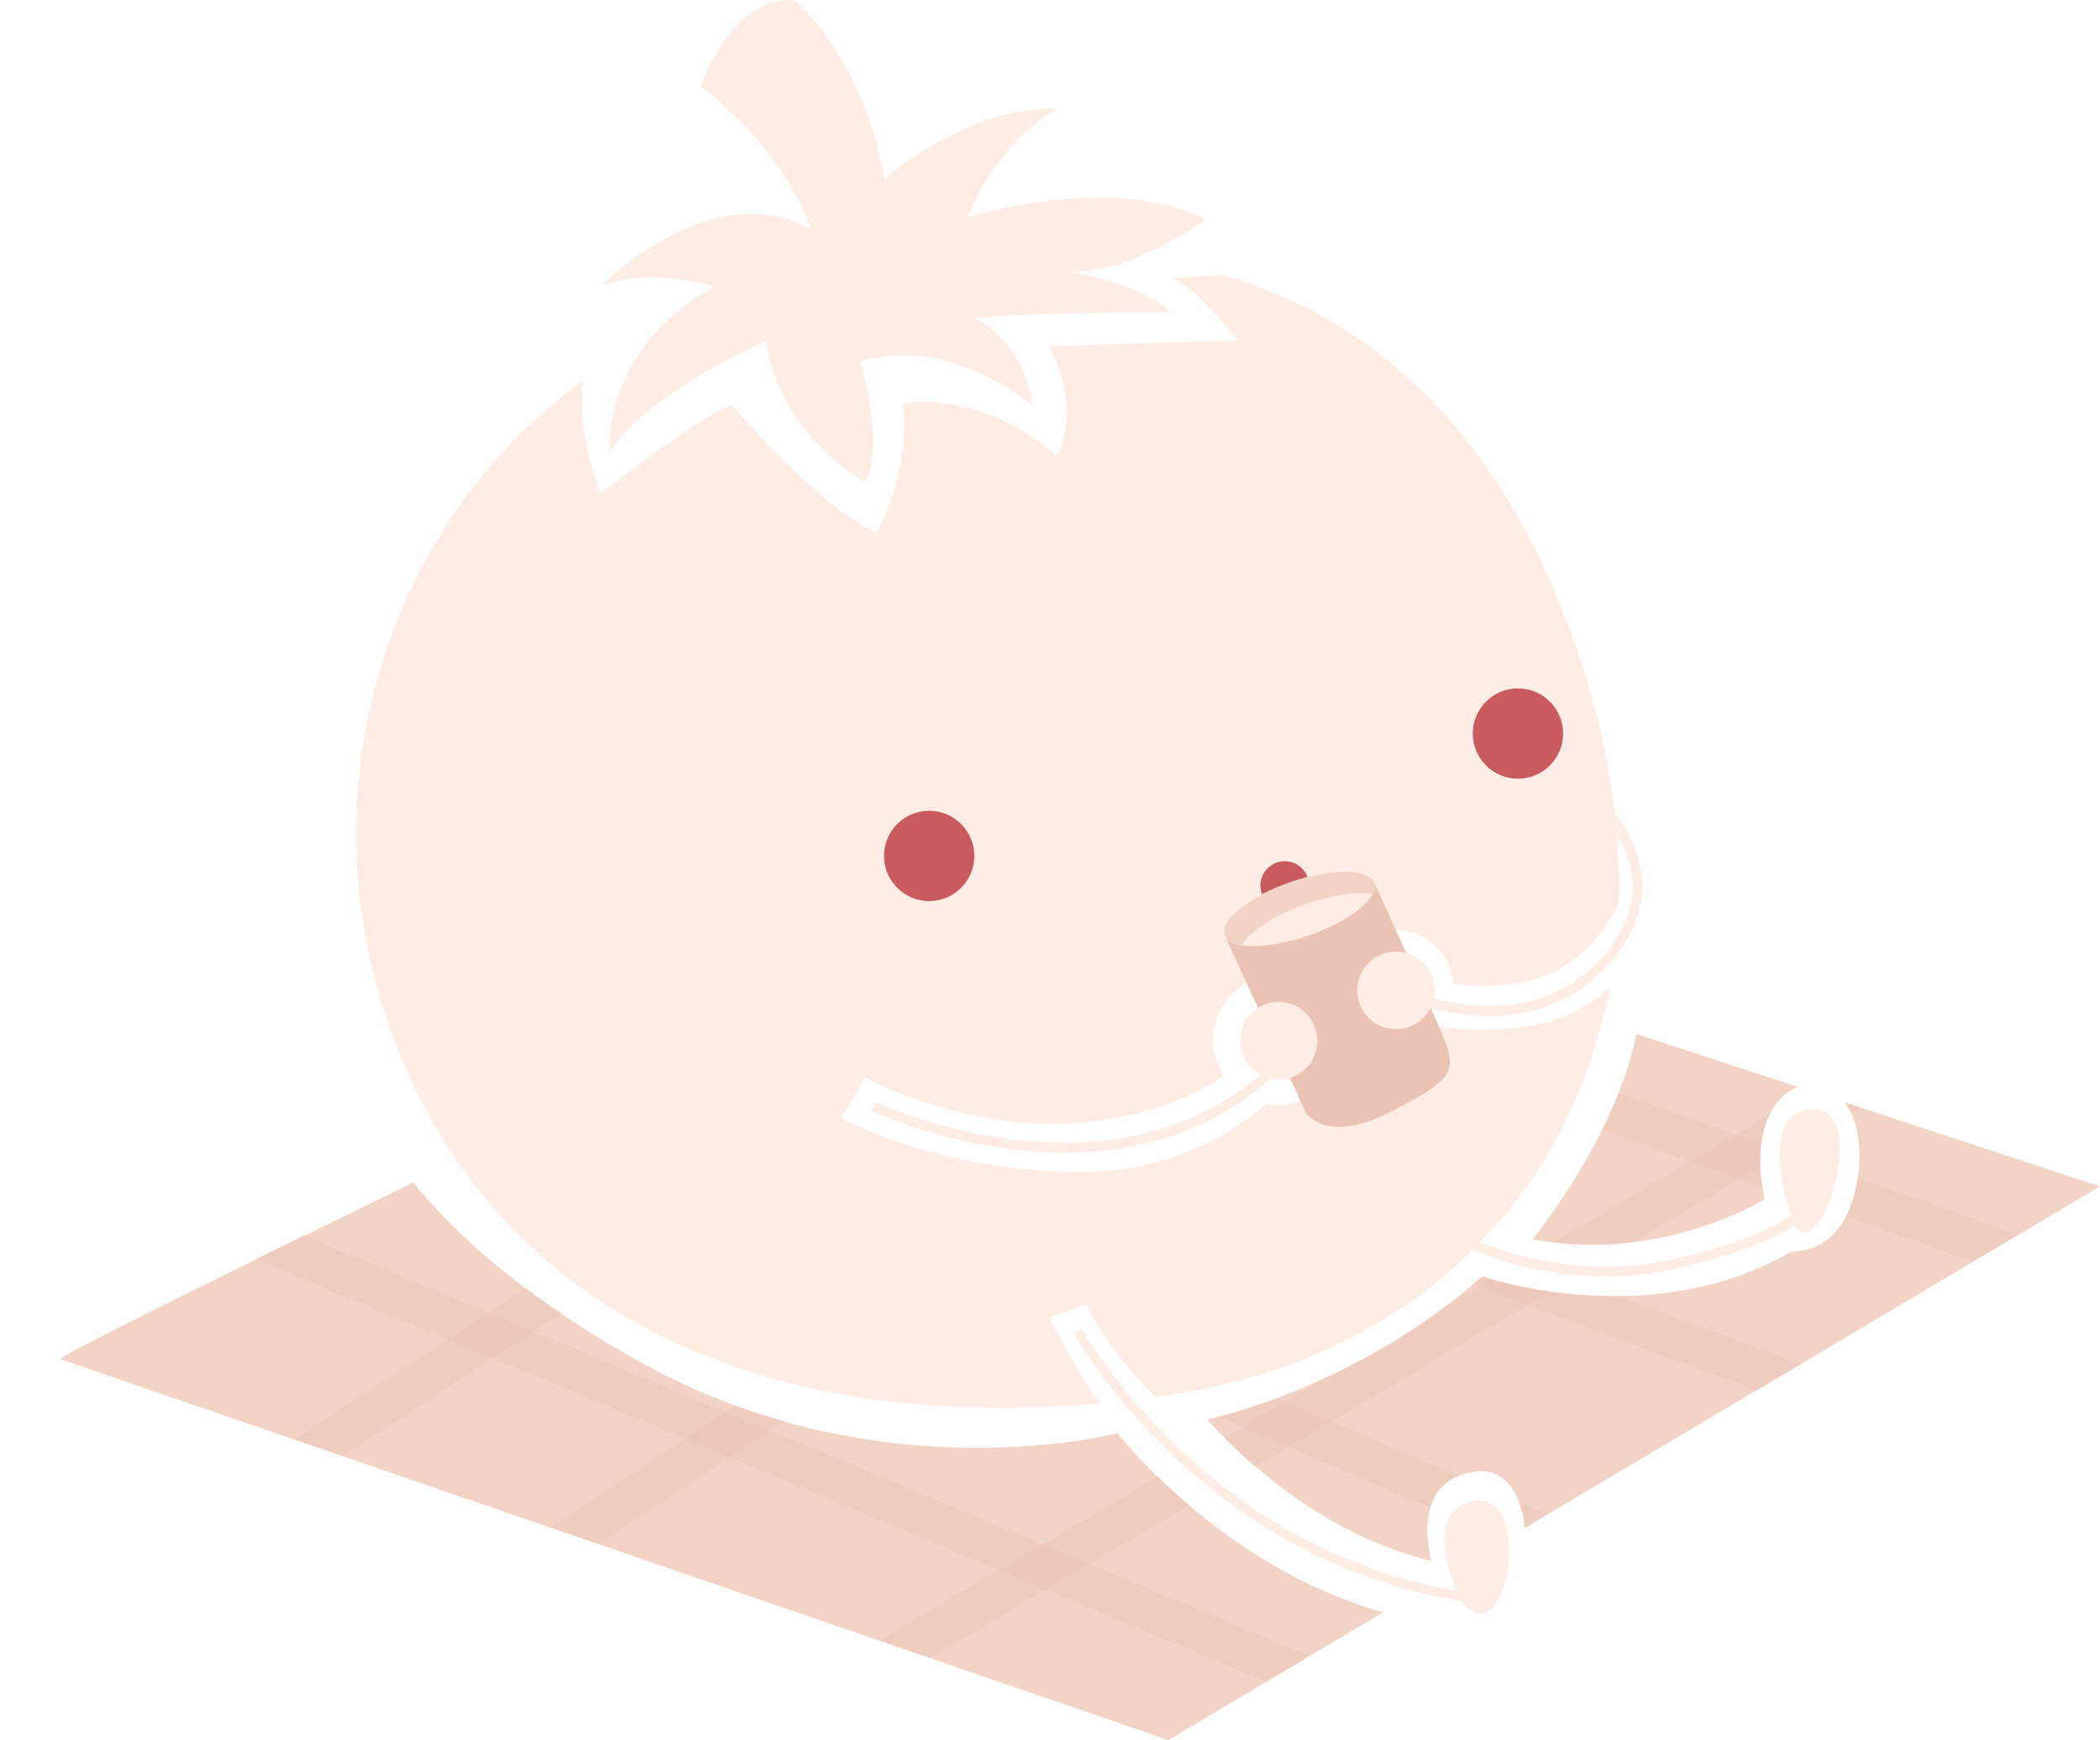
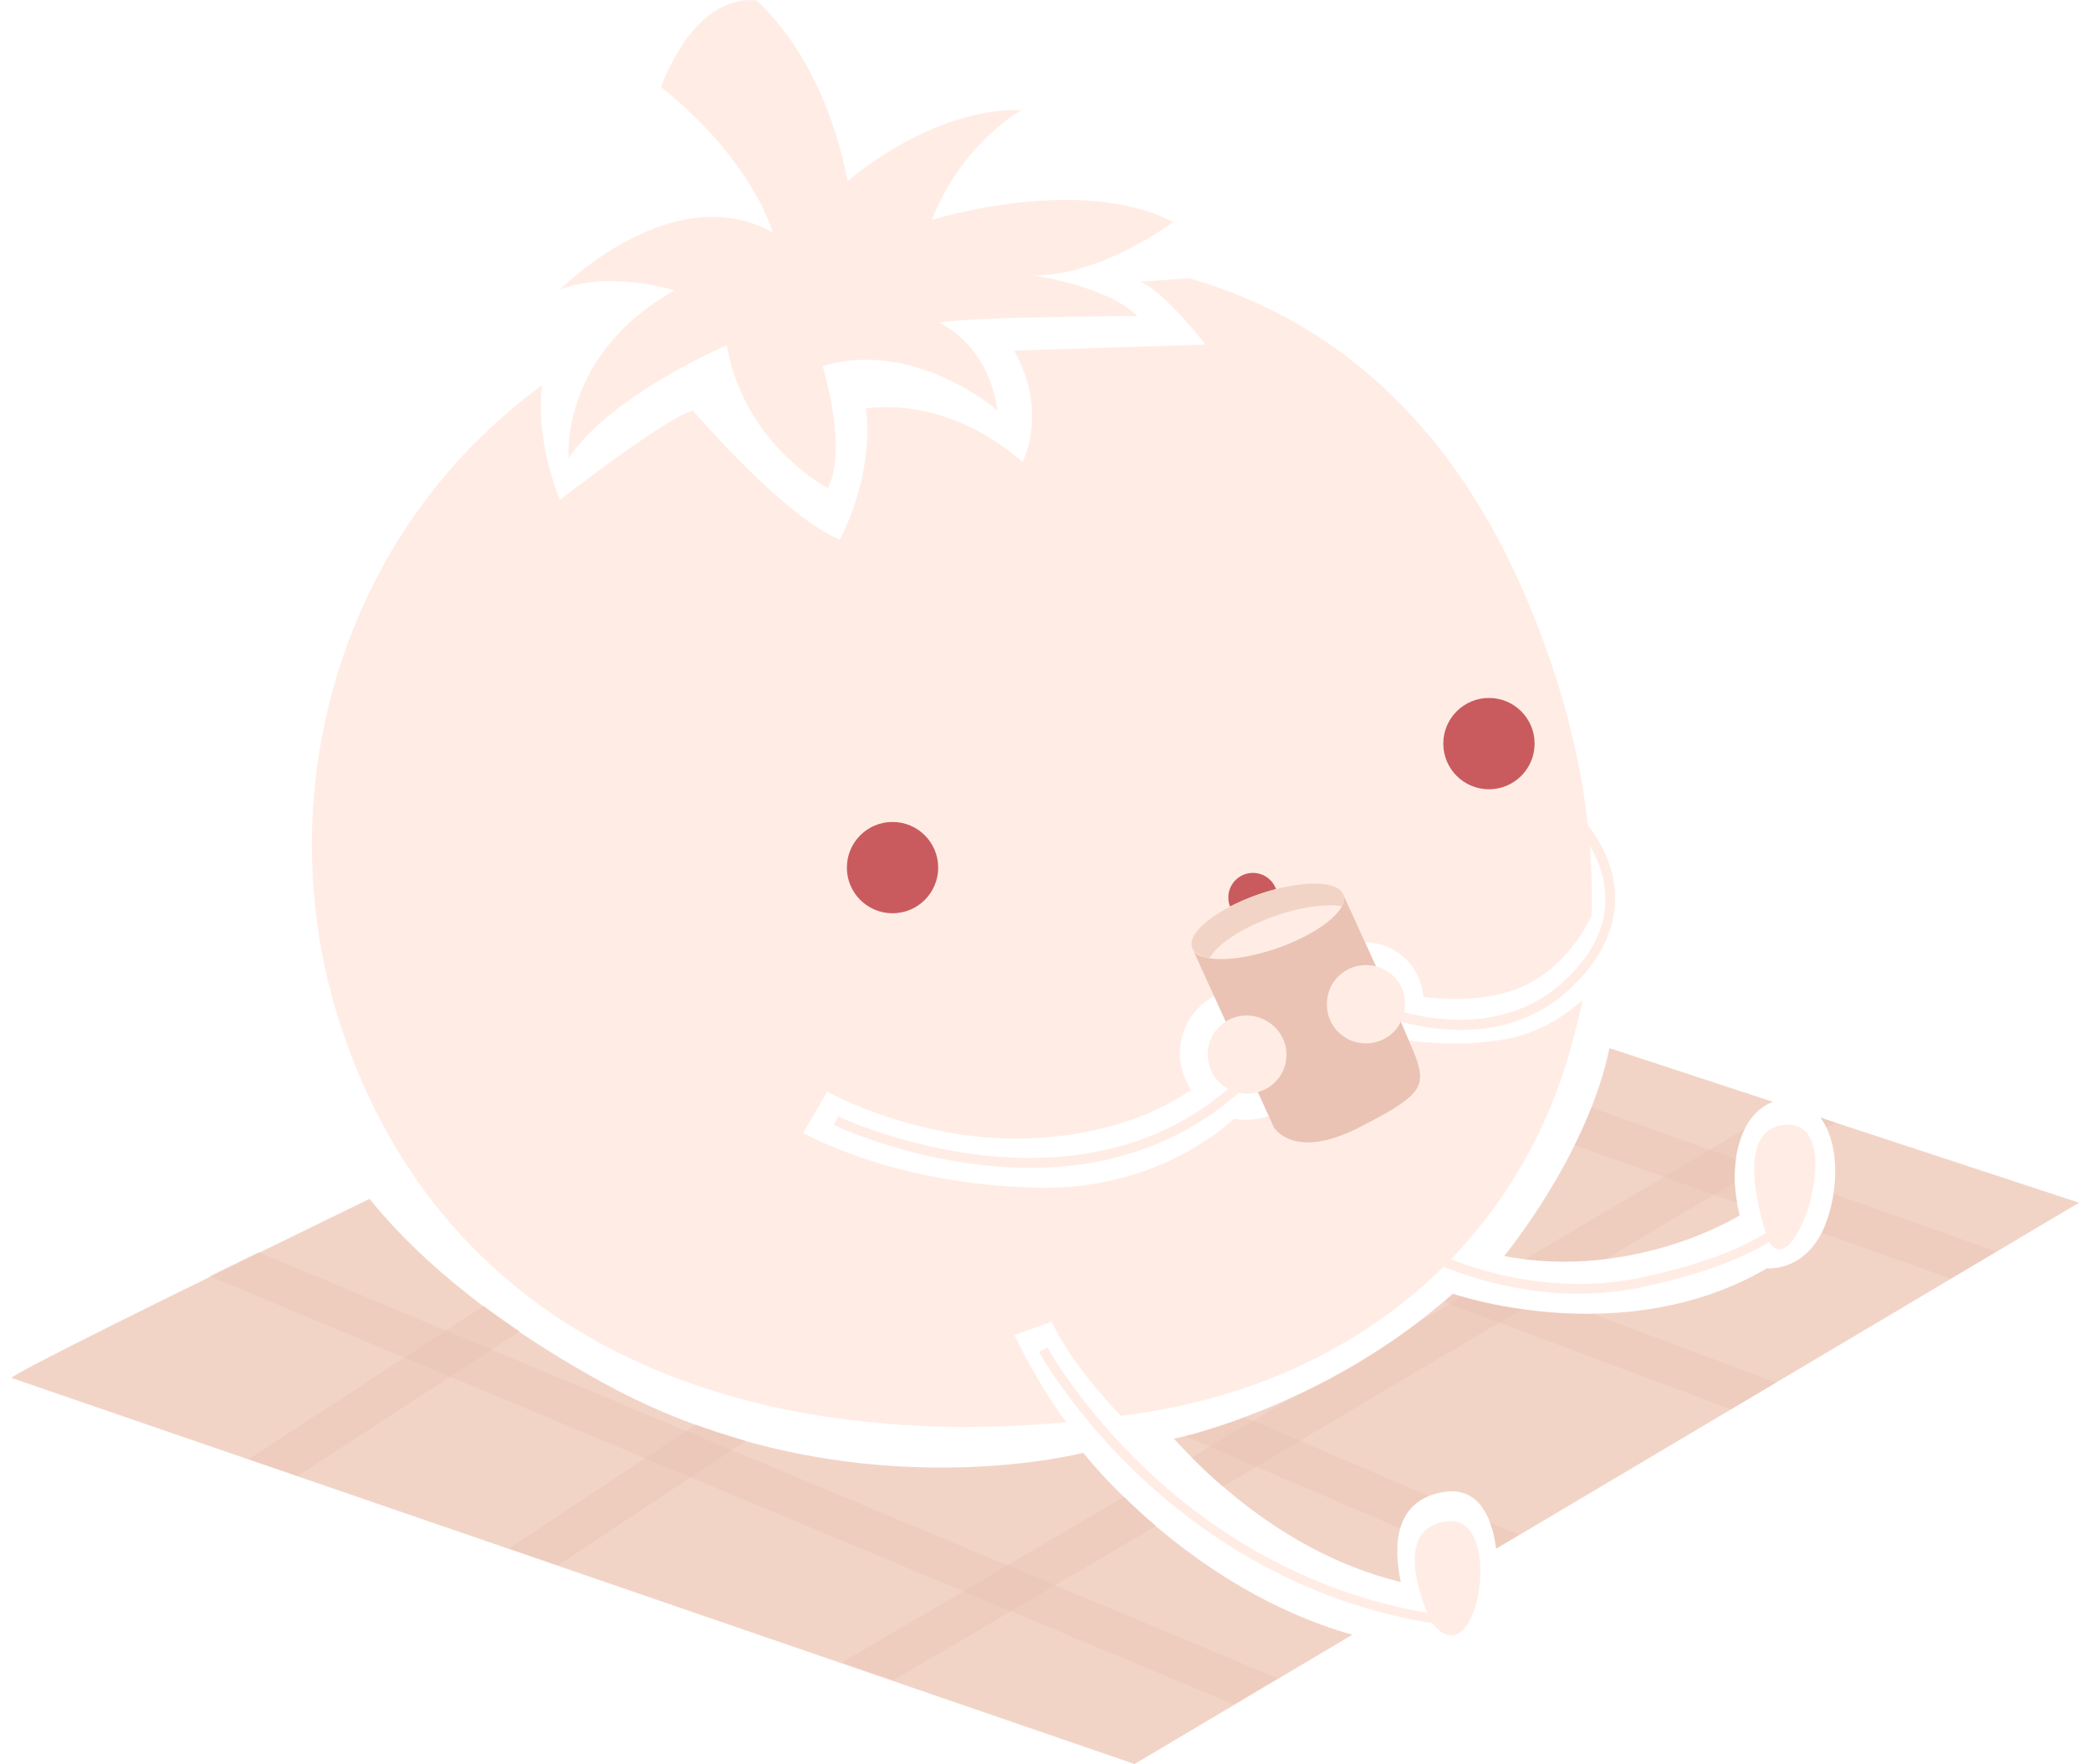
- <svg xmlns="http://www.w3.org/2000/svg" version="1.1" id="Layer_1" x="0px" y="0px" viewBox="0 679 595.3 493.3" enable-background="new 0 679 595.3 493.3" xml:space="preserve">
+ <svg xmlns="http://www.w3.org/2000/svg" version="1.1" id="Layer_1" x="0px" y="0px" viewBox="0 849 595.3 502.1" enable-background="new 0 849 595.3 502.1" xml:space="preserve">
  <g>
    <g>
-       <path fill="#F2D4C7" d="M372.5,942.1l-63-20.7c0,0-76,36.4-150.6,72.5c21.3,7.9,47.2,16.2,50,9.5c4.8-11.4,38.2-47.1,38.2-47.1    s66.7,8.6,85.8,10.5L372.5,942.1z" />
+       <path fill="#F2D4C7" d="M365.1,1116.8l-64.1-21.1c0,0-77.3,37-153.3,73.8c21.7,8,48,16.5,50.9,9.7c4.9-11.6,38.9-47.9,38.9-47.9    s67.9,8.8,87.3,10.7L365.1,1116.8z" />
      <g>
-         <path fill="#F2D4C7" d="M418,1096.3c8.8-1.3,13.1,6.3,14.3,15.9l163-96.8L523,991.6c4.8,6.5,5.4,18.3,1.8,28.7     c-5,14.6-16.8,13.5-16.8,13.5c-40.4,23.6-87.8,7.1-87.8,7.1c-36.2,32-78,40.6-78,40.6c23.8,25.8,46.9,36.1,63.5,40.1     C403.3,1110.8,404,1098.4,418,1096.3z" />
-         <path fill="#F2D4C7" d="M509.7,987.2l-45.8-15c-6.2,30.1-29.5,58.2-29.5,58.2c36.8,6.9,65.9-11.4,65.9-11.4     C496.4,1003.5,501.2,990.2,509.7,987.2z" />
-         <path fill="#F2D4C7" d="M316.8,1085.4c0,0-66.4,17.4-133.5-19.2c-35.2-19.2-55.1-38.2-66.1-51.9c-54.9,26.7-100.1,49-100.1,50.1     l314.1,108l60.9-36.2C346,1123.2,316.8,1085.4,316.8,1085.4z" />
+         <path fill="#F2D4C7" d="M411.4,1273.7c9-1.3,13.3,6.4,14.6,16.2l165.9-98.5l-73.6-24.2c4.9,6.6,5.5,18.6,1.8,29.2     c-5.1,14.9-17.1,13.7-17.1,13.7c-41.1,24-89.4,7.2-89.4,7.2c-36.8,32.6-79.4,41.3-79.4,41.3c24.2,26.3,47.7,36.7,64.6,40.8     C396.5,1288.4,397.2,1275.8,411.4,1273.7z" />
+         <path fill="#F2D4C7" d="M504.8,1162.7l-46.6-15.3c-6.3,30.6-30,59.2-30,59.2c37.5,7,67.1-11.6,67.1-11.6     C491.2,1179.2,496.1,1165.7,504.8,1162.7z" />
+         <path fill="#F2D4C7" d="M308.4,1262.6c0,0-67.6,17.7-135.9-19.5c-35.8-19.5-56.1-38.9-67.3-52.8c-55.9,27.2-101.9,49.9-101.9,51     l319.7,109.9l62-36.8C338.1,1301.1,308.4,1262.6,308.4,1262.6z" />
      </g>
      <g opacity="0.5">
        <g>
-           <path fill="#EAC3B5" d="M501.8,994.8c-18.8,11.2-39.7,23.6-61.4,36.5c8,1,15.6,0.8,22.6-0.1c12.9-7.7,25.1-14.9,36.1-21.4      C498.7,1004,499.8,998.8,501.8,994.8z" />
-           <path fill="#EAC3B5" d="M422.7,1041.8c-4.1,2.4-8.3,4.9-12.4,7.4c-12.4,9.4-24.9,16.3-35.8,21.2c-9.3,5.5-18.5,10.9-27.5,16.3      c2.9,2.9,5.8,5.7,8.7,8.2c10.6-6.3,21.8-12.9,33.6-19.9c16.9-10,33.8-20,50-29.6C431.7,1044.2,425.8,1042.7,422.7,1041.8z" />
-           <path fill="#EAC3B5" d="M328.2,1097.7c-31.1,18.4-58.9,34.7-78.9,46.4l14.3,4.9c3.7-2.1,7.5-4.4,11.7-6.8      c16.7-9.8,37.4-22,61.8-36.4C333.7,1103,330.8,1100.2,328.2,1097.7z" />
-           <path fill="#EAC3B5" d="M523,991.6c0.6,0.9,1.2,1.8,1.7,2.9c0.9-0.5,1.7-1,2.5-1.5L523,991.6z" />
+           <path fill="#EAC3B5" d="M496.7,1170.4c-19.1,11.4-40.4,24-62.5,37.1c8.1,1,15.9,0.8,23-0.1c13.1-7.8,25.5-15.2,36.7-21.8      C493.6,1179.8,494.7,1174.5,496.7,1170.4z" />
+           <path fill="#EAC3B5" d="M416.2,1218.2c-4.2,2.4-8.4,5-12.6,7.5c-12.6,9.6-25.3,16.6-36.4,21.6c-9.5,5.6-18.8,11.1-28,16.6      c3,3,5.9,5.8,8.9,8.3c10.8-6.4,22.2-13.1,34.2-20.3c17.2-10.2,34.4-20.4,50.9-30.1C425.4,1220.7,419.4,1219.1,416.2,1218.2z" />
+           <path fill="#EAC3B5" d="M320,1275.1c-31.7,18.7-59.9,35.3-80.3,47.2l14.6,5c3.8-2.1,7.6-4.5,11.9-6.9c17-10,38.1-22.4,62.9-37      C325.6,1280.5,322.7,1277.7,320,1275.1z" />
+           <path fill="#EAC3B5" d="M518.3,1167.1c0.6,0.9,1.2,1.8,1.7,3c0.9-0.5,1.7-1,2.5-1.5L518.3,1167.1z" />
        </g>
-         <path fill="#EAC3B5" d="M208.4,1077.5l-52.2,34.6l13.7,4.7l52.5-34.8C217.8,1080.7,213.1,1079.2,208.4,1077.5z" />
+         <path fill="#EAC3B5" d="M198.1,1254.6l-53.1,35.2l13.9,4.8l53.4-35.4C207.7,1257.8,202.9,1256.3,198.1,1254.6z" />
        <g>
-           <path fill="#EAC3B5" d="M149.1,1044.3l-65.7,42.8l13.8,4.7l62-40.4C155.6,1049,152.2,1046.6,149.1,1044.3z" />
-           <path fill="#EAC3B5" d="M295.8,962.4l46.5-30.3l-14-4.6l-50.2,32.7C283.8,960.9,289.8,961.7,295.8,962.4z" />
+           <path fill="#EAC3B5" d="M137.7,1220.8l-66.9,43.6l14,4.8L148,1228C144.4,1225.6,140.9,1223.1,137.7,1220.8z" />
+           <path fill="#EAC3B5" d="M287.1,1137.4l47.3-30.8l-14.2-4.7l-51.1,33.3C274.8,1135.9,280.9,1136.7,287.1,1137.4z" />
        </g>
      </g>
      <g opacity="0.5">
-         <path fill="#EAC3B5" d="M358.8,1155.8l12.3-7.3l-285-119.2c-4.7,2.3-9.3,4.6-13.7,6.7L358.8,1155.8z" />
+         <path fill="#EAC3B5" d="M351.2,1334.2l12.5-7.4L73.6,1205.5c-4.8,2.3-9.5,4.7-13.9,6.8L351.2,1334.2z" />
        <g>
-           <path fill="#EAC3B5" d="M239.7,964.4l-11.1-4.1c-4.7,2.2-9.4,4.5-14.3,6.9l17.2,6.4C234.4,970.3,237.2,967.1,239.7,964.4z" />
-           <path fill="#EAC3B5" d="M420.3,1041c-0.9,0.8-1.8,1.5-2.6,2.3l80.2,30l12.6-7.5l-51.2-19.2C437.1,1046.9,420.3,1041,420.3,1041z      " />
+           <path fill="#EAC3B5" d="M230,1139.4l-11.3-4.2c-4.8,2.2-9.6,4.6-14.6,7l17.5,6.5C224.6,1145.5,227.4,1142.2,230,1139.4z" />
+           <path fill="#EAC3B5" d="M413.8,1217.4c-0.9,0.8-1.8,1.5-2.6,2.3l81.6,30.5l12.8-7.6l-52.1-19.5      C430.9,1223.4,413.8,1217.4,413.8,1217.4z" />
        </g>
        <g>
-           <path fill="#EAC3B5" d="M499.3,1003.3l-40.4-14.4c-1.4,3.6-3,7.2-4.7,10.5l45.5,16.2C498.8,1011.2,498.8,1007,499.3,1003.3z" />
-           <path fill="#EAC3B5" d="M526.7,1013c-0.4,2.5-1,4.9-1.8,7.3c-0.5,1.3-1,2.6-1.5,3.6l35.9,12.8l12.8-7.6L526.7,1013z" />
+           <path fill="#EAC3B5" d="M494.2,1179l-41.1-14.7c-1.4,3.7-3.1,7.3-4.8,10.7l46.3,16.5C493.7,1187.1,493.7,1182.8,494.2,1179z" />
+           <path fill="#EAC3B5" d="M522.1,1188.9c-0.4,2.5-1,5-1.8,7.4c-0.5,1.3-1,2.6-1.5,3.7l36.5,13l13-7.7L522.1,1188.9z" />
          <g>
-             <path fill="#EAC3B5" d="M292.2,929.7c-4.2,2-9.1,4.4-14.6,7l65.9,23.5l12.5-7.8L292.2,929.7z" />
+             <path fill="#EAC3B5" d="M283.4,1104.1c-4.3,2-9.3,4.5-14.9,7.1l67.1,23.9l12.7-7.9L283.4,1104.1z" />
          </g>
        </g>
        <g>
-           <path fill="#EAC3B5" d="M430.6,1104.9c0.8,2.2,1.4,4.7,1.7,7.3l6.4-3.8L430.6,1104.9z" />
-           <path fill="#EAC3B5" d="M413.4,1097.5l-51.3-22c-7.4,2.8-13.2,4.5-16.6,5.3l59.9,25.7C406.5,1102.6,409,1099.3,413.4,1097.5z" />
+           <path fill="#EAC3B5" d="M424.2,1282.4c0.8,2.2,1.4,4.8,1.7,7.4l6.5-3.9L424.2,1282.4z" />
+           <path fill="#EAC3B5" d="M406.7,1274.9l-52.2-22.4c-7.5,2.8-13.4,4.6-16.9,5.4l61,26.2C399.7,1280.1,402.3,1276.7,406.7,1274.9z" />
        </g>
      </g>
    </g>
    <g>
-       <path fill="#FFEDE5" d="M436.8,969.3c-11.6,2.6-23.1,1.6-29.2,0.8c-3,3.3-7.3,5.4-12.1,5.4c-9.1,0-16.4-7.3-16.4-16.4    c0-9.1,7.3-16.4,16.4-16.4c8.6,0,15.7,6.7,16.3,15.2c5.7,0.8,20.4,1.9,31.1-4.6c8.6-5.2,13.5-13,15.9-18c0.9-28-5-58.7-19.2-91.1    c-24-54.8-60.9-78.1-93.4-87.3l-13.7,1c6.9,2.8,18.3,17.6,18.3,17.6l-53.5,1.7c9.7,17.3,2.4,31.1,2.4,31.1    c-22.1-19.3-43.8-14.9-43.8-14.9c2.5,19-7.3,36.6-7.3,36.6c-15.5-6.2-41.1-36.1-41.1-36.1c-6.6,1.2-37.2,25-37.2,25    c-5.1-13.2-5.9-23.9-5-32c-57.1,41.6-77.2,115.5-56.3,179.2c29.1,88.3,111.8,119.2,203,110.8c-7.8-10.1-14.5-24.4-14.5-24.4    l10.4-3.7c4.8,10.3,14.4,21.1,19.4,26.3c2.5-0.3,4.9-0.7,7.4-1.1c60.9-9.8,105.5-49.5,119.5-105.6c1-3.5,1.8-6.8,2.3-9.6    C451.9,962.9,445.1,967.4,436.8,969.3z M362.4,992.3c-1.1,0-2.2-0.1-3.3-0.3c-8.4,7.4-27.2,20.1-56,19.3    c-40.3-1.1-64.6-15.3-64.6-15.3l6.7-11.5c0,0,26.5,14.8,58.4,13c23.5-1.3,37.6-9.4,43.4-13.5c-1.9-2.9-3.1-6.4-3.1-10.1    c0-10.2,8.3-18.4,18.4-18.4c10.2,0,18.4,8.3,18.4,18.4C380.8,984,372.6,992.3,362.4,992.3z" />
-       <circle fill="#C95B5E" cx="364.2" cy="930.1" r="6.9" />
-       <path fill="#FFEDE5" d="M513.9,993.6c-14.9,0.3-8.2,23.9-6.2,30.3c-5.5,3.5-15.8,8.4-34.4,12.4c-33.7,7.3-62.2-8.8-62.5-9    l-1.4,2.4c0.2,0.1,19.8,11.3,45.9,11.3c5.9,0,12.1-0.6,18.5-2c18.5-4,29-8.8,34.9-12.5C515.9,1038.5,530.6,993.3,513.9,993.6z" />
-       <path fill="#FFEDE5" d="M229.9,744.1c0,0-5.4-20-31.2-40.7c0,0,8.6-25.8,26.6-24.3c0,0,18.8,15,25.5,50.6c0,0,23.3-20.6,48.7-19.9    c0,0-16.7,9.1-25.2,30.8c0,0,41.3-13,67.5,0.6c0,0-20,15.1-39,14.9c0,0,20.8,3,29,11.4c0,0-44.4,0.1-55.5,1.8    c0,0,13.8,5.7,16.4,24.7c0,0-22.9-20.1-48.9-12.5c0,0,7.2,23.2,1.5,34.2c0,0-23.5-12.2-28.3-40c0,0-32.5,14-44.2,31.5    c0,0-2.7-28.8,29.6-46.9c0,0-17.5-5.7-31.9-0.3C170.4,760,201.8,728.3,229.9,744.1z" />
-       <circle fill="#C95B5E" cx="430.3" cy="887" r="12.8" />
-       <circle fill="#C95B5E" cx="263.4" cy="921.7" r="12.8" />
+       <path fill="#FFEDE5" d="M430.6,1144.4c-11.8,2.6-23.5,1.6-29.7,0.8c-3.1,3.4-7.4,5.5-12.3,5.5c-9.3,0-16.7-7.4-16.7-16.7    s7.4-16.7,16.7-16.7c8.8,0,16,6.8,16.6,15.5c5.8,0.8,20.8,1.9,31.7-4.7c8.8-5.3,13.7-13.2,16.2-18.3c0.9-28.5-5.1-59.7-19.5-92.7    c-24.4-55.8-62-79.5-95.1-88.9l-13.9,1c7,2.8,18.6,17.9,18.6,17.9l-54.5,1.7c9.9,17.6,2.4,31.7,2.4,31.7    c-22.5-19.6-44.6-15.2-44.6-15.2c2.5,19.3-7.4,37.3-7.4,37.3c-15.8-6.3-41.8-36.7-41.8-36.7c-6.7,1.2-37.9,25.4-37.9,25.4    c-5.2-13.4-6-24.3-5.1-32.6c-58.1,42.3-78.6,117.6-57.3,182.4c29.6,89.9,113.8,121.3,206.6,112.8c-7.9-10.3-14.8-24.8-14.8-24.8    l10.6-3.8c4.9,10.5,14.7,21.5,19.7,26.8c2.5-0.3,5-0.7,7.5-1.1c62-10,107.4-50.4,121.6-107.5c1-3.6,1.8-6.9,2.3-9.8    C445.9,1137.9,439,1142.5,430.6,1144.4z M354.8,1167.8c-1.1,0-2.2-0.1-3.4-0.3c-8.5,7.5-27.7,20.5-57,19.6    c-41-1.1-65.7-15.6-65.7-15.6l6.8-11.7c0,0,27,15.1,59.4,13.2c23.9-1.3,38.3-9.6,44.2-13.7c-1.9-3-3.2-6.5-3.2-10.3    c0-10.4,8.4-18.7,18.7-18.7c10.4,0,18.7,8.4,18.7,18.7C373.6,1159.4,365.2,1167.8,354.8,1167.8z" />
+       <circle fill="#C95B5E" cx="356.7" cy="1104.5" r="7" />
+       <path fill="#FFEDE5" d="M509,1169.2c-15.2,0.3-8.3,24.3-6.3,30.8c-5.6,3.6-16.1,8.5-35,12.6c-34.3,7.4-63.3-9-63.6-9.2l-1.4,2.4    c0.2,0.1,20.2,11.5,46.7,11.5c6,0,12.3-0.6,18.8-2c18.8-4.1,29.5-9,35.5-12.7C511.1,1214.9,526,1168.9,509,1169.2z" />
+       <path fill="#FFEDE5" d="M220,915.2c0,0-5.5-20.4-31.8-41.4c0,0,8.8-26.3,27.1-24.7c0,0,19.1,15.3,26,51.5c0,0,23.7-21,49.6-20.3    c0,0-17,9.3-25.6,31.3c0,0,42-13.2,68.7,0.6c0,0-20.4,15.4-39.7,15.2c0,0,21.2,3.1,29.5,11.6c0,0-45.2,0.1-56.5,1.8    c0,0,14,5.8,16.7,25.1c0,0-23.3-20.5-49.8-12.7c0,0,7.3,23.6,1.5,34.8c0,0-23.9-12.4-28.8-40.7c0,0-33.1,14.2-45,32.1    c0,0-2.7-29.3,30.1-47.7c0,0-17.8-5.8-32.5-0.3C159.4,931.4,191.4,899.2,220,915.2z" />
+       <circle fill="#C95B5E" cx="423.9" cy="1060.7" r="13" />
+       <circle fill="#C95B5E" cx="254.1" cy="1096" r="13" />
      <g>
-         <path fill="#EAC3B5" d="M347.2,944.2l22.9,50.2c0,0,5.5,9.3,23.8,0c17.1-8.6,18.5-11.3,16.3-18.5c-1.9-5.9-20.6-46.5-20.6-46.5     L347.2,944.2z" />
-         <ellipse transform="matrix(-0.9448 0.3277 -0.3277 -0.9448 1023.282 1701.122)" fill="#FFEDE5" cx="368.3" cy="936.8" rx="22.5" ry="8" />
-         <path fill="#F2D4C7" d="M370.3,935.3c7.4-2.6,14.4-3.5,18.9-2.8c0.6-1.1,0.7-2.2,0.4-3.1c-1.4-4.2-12.1-4.2-23.8-0.2     c-11.7,4.1-20.1,10.7-18.6,14.9c0.5,1.5,2.3,2.5,4.9,2.9C354.1,943.2,361.2,938.5,370.3,935.3z" />
+         <path fill="#EAC3B5" d="M339.4,1118.9l23.3,51.1c0,0,5.6,9.5,24.2,0c17.4-8.8,18.8-11.5,16.6-18.8c-1.9-6-21-47.3-21-47.3     L339.4,1118.9z" />
+         <ellipse transform="matrix(0.3277 0.9448 -0.9448 0.3277 1292.533 406.1801)" fill="#FFEDE5" cx="360.9" cy="1111.3" rx="8.1" ry="22.9" />
+         <path fill="#F2D4C7" d="M362.9,1109.8c7.5-2.6,14.7-3.6,19.2-2.8c0.6-1.1,0.7-2.2,0.4-3.2c-1.4-4.3-12.3-4.3-24.2-0.2     c-11.9,4.2-20.5,10.9-18.9,15.2c0.5,1.5,2.3,2.5,5,3C346.4,1117.9,353.6,1113.1,362.9,1109.8z" />
      </g>
-       <path fill="#FFEDE5" d="M359.5,963.5c-5.8,1.7-9.2,7.7-7.5,13.6c0.8,2.9,2.8,5.2,5.2,6.6c-21.7,18.8-48.2,20.7-67.5,18.7    c-23.3-2.4-41.4-10.9-41.6-11l-1.2,2.5c0.2,0.1,18.7,8.8,42.4,11.3c14.1,1.5,27.2,0.5,39.1-2.9c11.9-3.4,22.6-9.3,31.7-17.4    c1.7,0.4,3.6,0.4,5.4-0.2c5.8-1.7,9.2-7.7,7.5-13.6C371.4,965.2,365.3,961.9,359.5,963.5z" />
-       <path fill="#FFEDE5" d="M465.4,927.5c-0.8-7.6-4.5-14.1-8.3-18.6l-0.5,3.9l0,0c2.8,3.9,5.4,9.1,6,15c0.9,8.9-2.8,17.4-11,25.2    c-14.7,14-33.7,12.1-45.1,9.1c1.2-5.7-2.2-11.5-8-12.9c-5.9-1.5-11.9,2-13.4,7.9c-1.5,5.9,2,11.9,7.9,13.4    c5.1,1.3,10.3-1.2,12.5-5.7c0.2,0,0.4,0.1,0.5,0.1c12.1,3.1,32,5,47.4-9.8C462.4,946.6,466.3,937.3,465.4,927.5z" />
-       <path fill="#FFEDE5" d="M414.1,1132.7c0,0-12.9-25.6,4.1-28.1C435.2,1102.1,427,1150.2,414.1,1132.7z" />
+       <path fill="#FFEDE5" d="M351.9,1138.5c-5.9,1.7-9.4,7.8-7.6,13.8c0.8,3,2.8,5.3,5.3,6.7c-22.1,19.1-49.1,21.1-68.7,19    c-23.7-2.4-42.1-11.1-42.3-11.2l-1.2,2.5c0.2,0.1,19,9,43.2,11.5c14.4,1.5,27.7,0.5,39.8-3c12.1-3.5,23-9.5,32.3-17.7    c1.7,0.4,3.7,0.4,5.5-0.2c5.9-1.7,9.4-7.8,7.6-13.8C364,1140.3,357.8,1136.9,351.9,1138.5z" />
+       <path fill="#FFEDE5" d="M459.7,1101.9c-0.8-7.7-4.6-14.4-8.4-18.9l-0.5,4l0,0c2.8,4,5.5,9.3,6.1,15.3c0.9,9.1-2.8,17.7-11.2,25.6    c-15,14.2-34.3,12.3-45.9,9.3c1.2-5.8-2.2-11.7-8.1-13.1c-6-1.5-12.1,2-13.6,8c-1.5,6,2,12.1,8,13.6c5.2,1.3,10.5-1.2,12.7-5.8    c0.2,0,0.4,0.1,0.5,0.1c12.3,3.2,32.6,5.1,48.2-10C456.6,1121.3,460.6,1111.9,459.7,1101.9z" />
+       <path fill="#FFEDE5" d="M407.5,1310.7c0,0-13.1-26.1,4.2-28.6S420.6,1328.5,407.5,1310.7z" />
      <g>
-         <path fill="#FFEDE5" d="M419.9,1133.8c-40.7-4.9-70-25.5-87.3-41.9c-18.8-17.8-28.1-34.6-28.2-34.8l2.4-1.3     c0.1,0.2,9.2,16.7,27.7,34.2c17,16.1,45.7,36.3,85.6,41.1L419.9,1133.8z" />
+         <path fill="#FFEDE5" d="M413.4,1311.9c-41.4-5-71.2-26-88.9-42.6c-19.1-18.1-28.6-35.2-28.7-35.4l2.4-1.3     c0.1,0.2,9.4,17,28.2,34.8c17.3,16.4,46.5,36.9,87.1,41.8L413.4,1311.9z" />
      </g>
    </g>
  </g>
</svg>
